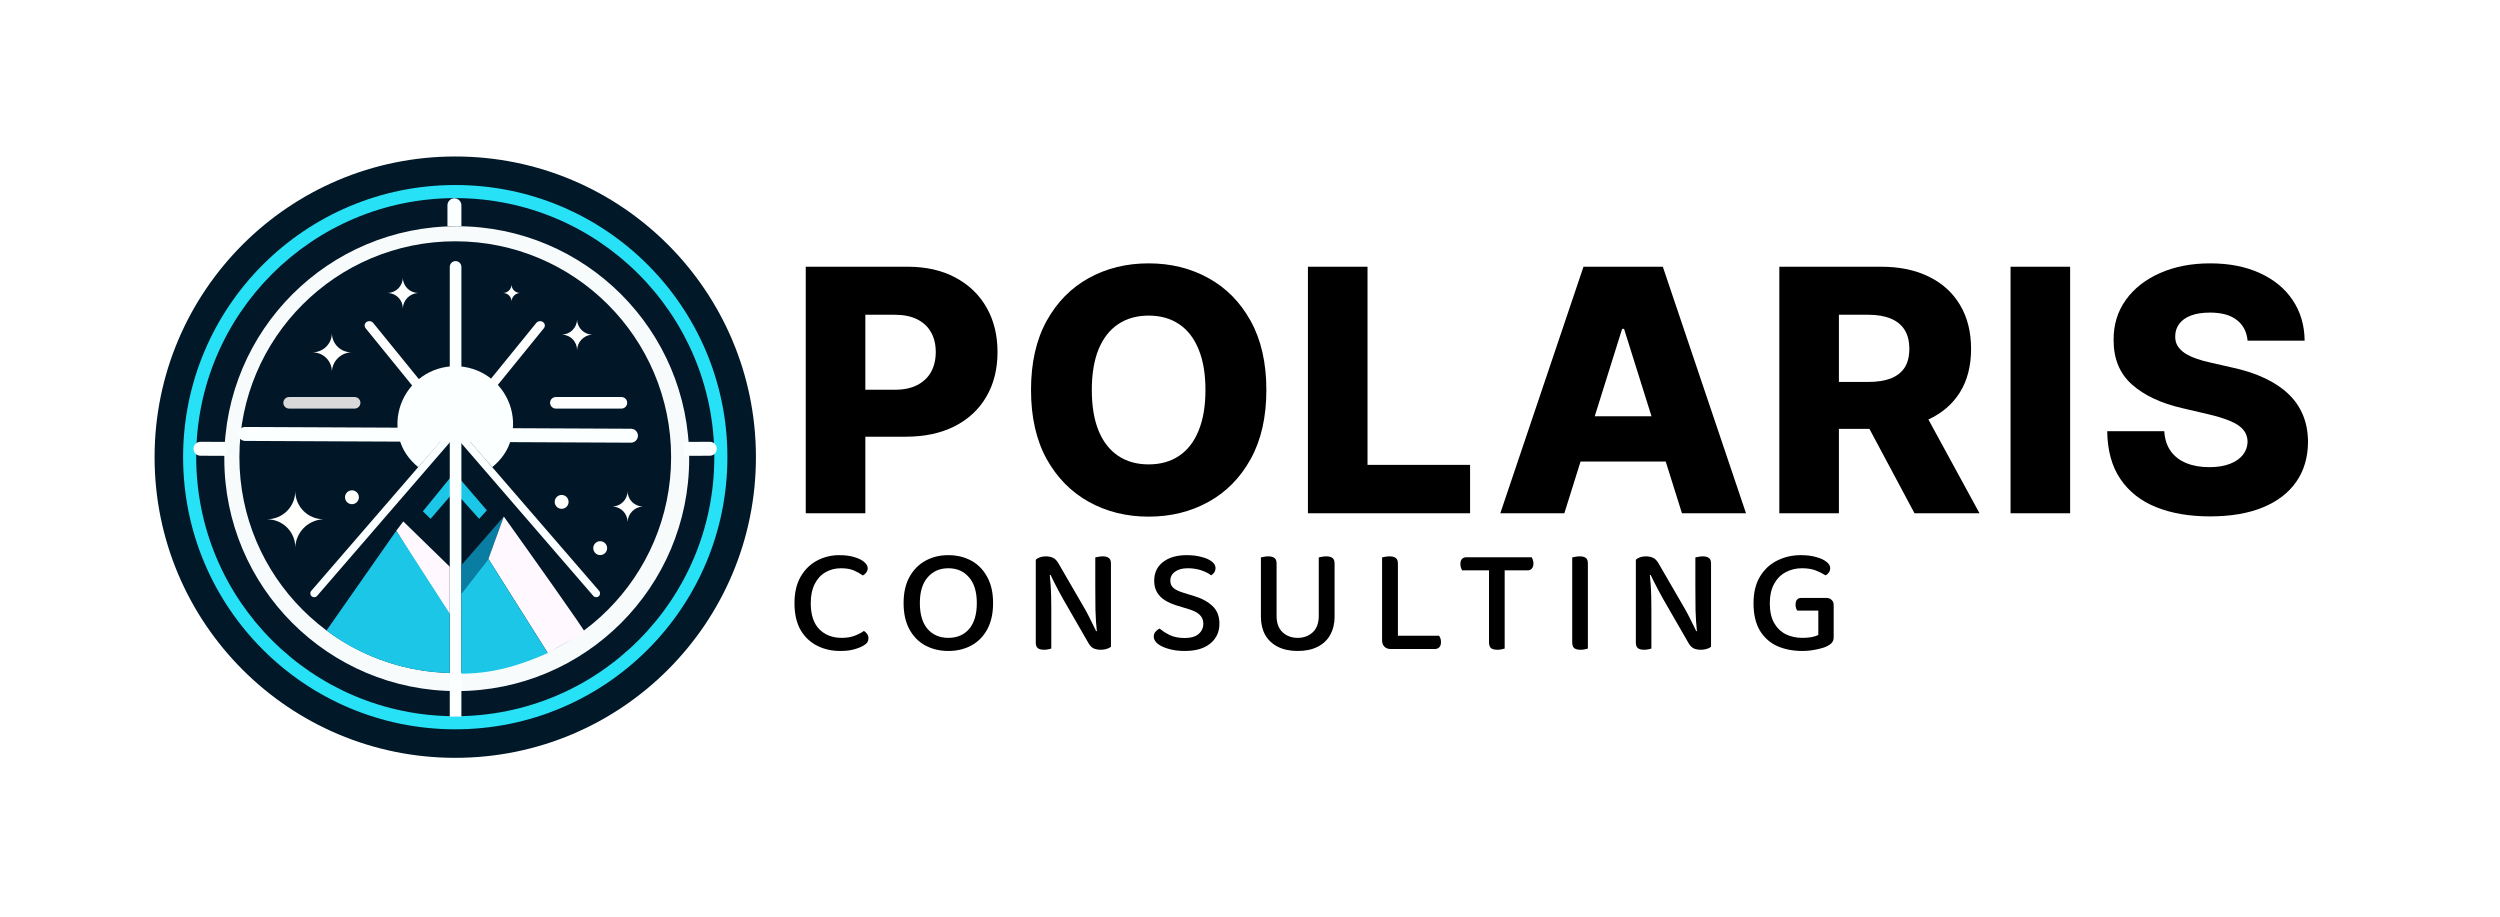
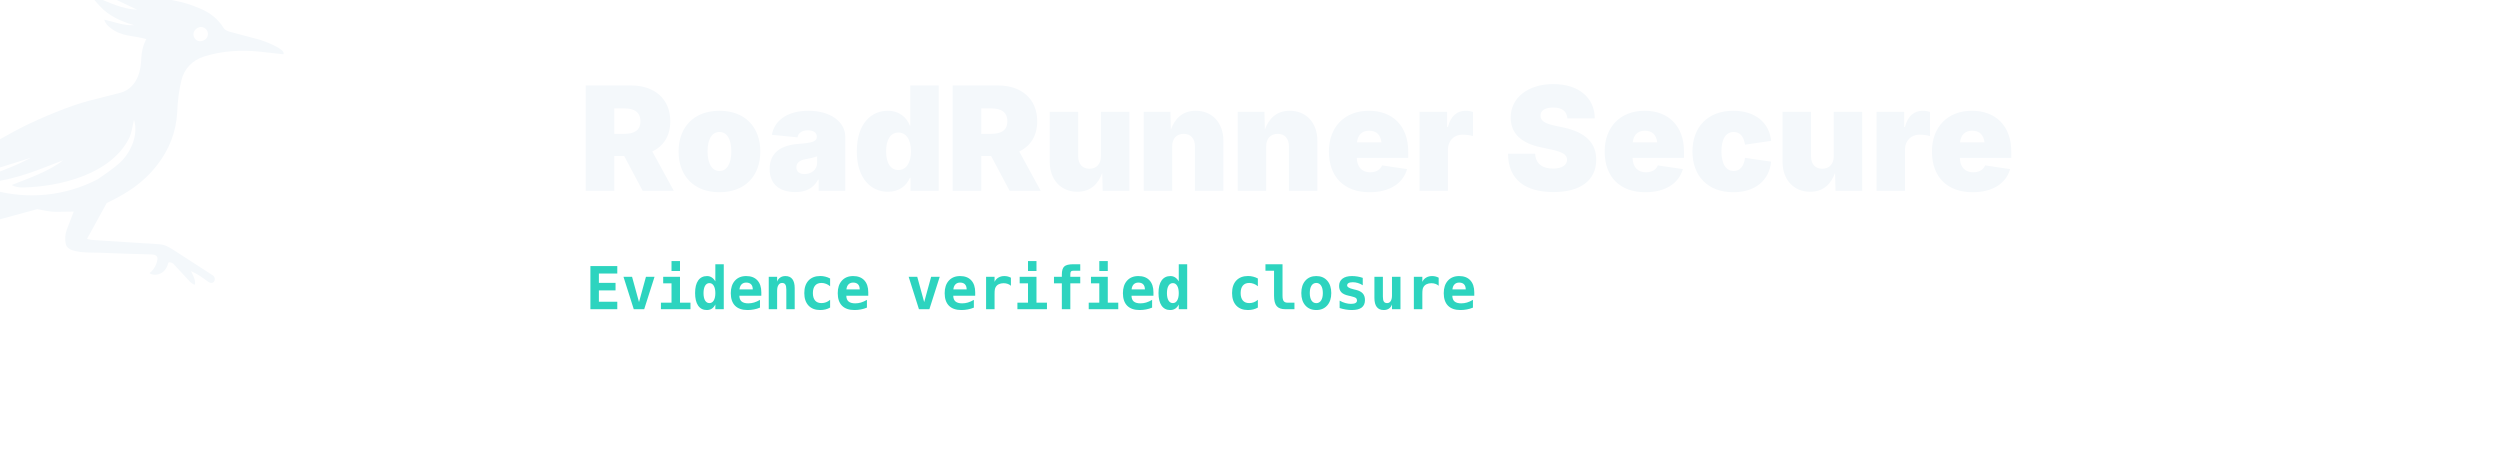
- <svg xmlns="http://www.w3.org/2000/svg" width="1310" height="480" viewBox="0 0 1310 480" fill="none">
-   <path d="M422.215 268.951V139.766H475.58C485.252 139.766 493.599 141.659 500.622 145.443C507.687 149.186 513.132 154.421 516.959 161.15C520.786 167.836 522.699 175.616 522.699 184.489C522.699 193.404 520.744 201.205 516.833 207.891C512.964 214.535 507.434 219.687 500.243 223.345C493.052 227.004 484.516 228.833 474.633 228.833H441.707V204.232H468.83C473.54 204.232 477.472 203.412 480.626 201.772C483.822 200.132 486.24 197.84 487.88 194.897C489.52 191.911 490.34 188.442 490.34 184.489C490.34 180.494 489.52 177.046 487.88 174.144C486.24 171.2 483.822 168.929 480.626 167.331C477.43 165.733 473.498 164.934 468.83 164.934H453.439V268.951H422.215Z" fill="currentColor" class="logo-text" />
-   <path d="M663.574 204.358C663.574 218.572 660.84 230.62 655.373 240.502C649.907 250.385 642.505 257.891 633.17 263.021C623.876 268.152 613.447 270.717 601.883 270.717C590.276 270.717 579.826 268.131 570.533 262.958C561.239 257.786 553.859 250.28 548.392 240.439C542.968 230.557 540.255 218.53 540.255 204.358C540.255 190.145 542.968 178.097 548.392 168.215C553.859 158.332 561.239 150.826 570.533 145.696C579.826 140.565 590.276 138 601.883 138C613.447 138 623.876 140.565 633.17 145.696C642.505 150.826 649.907 158.332 655.373 168.215C660.84 178.097 663.574 190.145 663.574 204.358ZM631.656 204.358C631.656 195.948 630.457 188.841 628.06 183.038C625.706 177.235 622.299 172.84 617.842 169.855C613.426 166.869 608.107 165.376 601.883 165.376C595.701 165.376 590.382 166.869 585.924 169.855C581.467 172.84 578.039 177.235 575.642 183.038C573.287 188.841 572.11 195.948 572.11 204.358C572.11 212.769 573.287 219.876 575.642 225.679C578.039 231.482 581.467 235.877 585.924 238.862C590.382 241.848 595.701 243.341 601.883 243.341C608.107 243.341 613.426 241.848 617.842 238.862C622.299 235.877 625.706 231.482 628.06 225.679C630.457 219.876 631.656 212.769 631.656 204.358Z" fill="currentColor" class="logo-text" />
-   <path d="M685.356 268.951V139.766H716.58V243.593H770.323V268.951H685.356Z" fill="currentColor" class="logo-text" />
-   <path d="M819.717 268.951H786.16L829.747 139.766H871.316L914.903 268.951H881.345L851.004 172.315H849.995L819.717 268.951ZM815.239 218.11H885.382V241.827H815.239V218.11Z" fill="currentColor" class="logo-text" />
-   <path d="M932.364 268.951V139.766H985.729C995.401 139.766 1003.75 141.511 1010.77 145.002C1017.84 148.45 1023.28 153.412 1027.11 159.888C1030.93 166.322 1032.85 173.955 1032.85 182.786C1032.85 191.743 1030.89 199.354 1026.98 205.62C1023.07 211.844 1017.52 216.596 1010.33 219.876C1003.14 223.114 994.623 224.733 984.782 224.733H951.035V200.132H978.979C983.689 200.132 987.621 199.522 990.775 198.303C993.971 197.041 996.389 195.149 998.029 192.626C999.669 190.061 1000.49 186.781 1000.49 182.786C1000.49 178.791 999.669 175.49 998.029 172.882C996.389 170.233 993.971 168.257 990.775 166.953C987.579 165.607 983.647 164.934 978.979 164.934H963.588V268.951H932.364ZM1005.09 209.909L1037.26 268.951H1003.2L971.662 209.909H1005.09Z" fill="currentColor" class="logo-text" />
-   <path d="M1084.75 139.766V268.951H1053.53V139.766H1084.75Z" fill="currentColor" class="logo-text" />
-   <path d="M1177.73 178.496C1177.31 173.871 1175.44 170.275 1172.12 167.71C1168.84 165.103 1164.15 163.799 1158.05 163.799C1154.01 163.799 1150.65 164.325 1147.96 165.376C1145.27 166.427 1143.25 167.878 1141.9 169.728C1140.56 171.537 1139.86 173.618 1139.82 175.973C1139.74 177.908 1140.12 179.611 1140.96 181.083C1141.84 182.554 1143.1 183.858 1144.74 184.993C1146.42 186.087 1148.44 187.054 1150.8 187.895C1153.15 188.736 1155.8 189.472 1158.75 190.103L1169.85 192.626C1176.24 194.014 1181.87 195.864 1186.75 198.177C1191.67 200.49 1195.79 203.244 1199.12 206.44C1202.48 209.636 1205.02 213.316 1206.75 217.479C1208.47 221.642 1209.36 226.31 1209.4 231.482C1209.36 239.64 1207.3 246.642 1203.22 252.487C1199.14 258.333 1193.27 262.811 1185.62 265.923C1178.01 269.035 1168.82 270.591 1158.05 270.591C1147.24 270.591 1137.82 268.972 1129.79 265.734C1121.76 262.496 1115.52 257.576 1111.06 250.973C1106.6 244.371 1104.31 236.024 1104.18 225.931H1134.08C1134.33 230.094 1135.45 233.564 1137.43 236.339C1139.4 239.115 1142.11 241.217 1145.56 242.647C1149.05 244.077 1153.09 244.792 1157.67 244.792C1161.88 244.792 1165.45 244.224 1168.4 243.089C1171.38 241.953 1173.67 240.376 1175.27 238.358C1176.87 236.339 1177.69 234.026 1177.73 231.419C1177.69 228.98 1176.93 226.898 1175.46 225.174C1173.99 223.408 1171.72 221.894 1168.65 220.633C1165.62 219.329 1161.75 218.131 1157.04 217.037L1143.54 213.883C1132.36 211.318 1123.55 207.176 1117.11 201.457C1110.68 195.696 1107.48 187.916 1107.53 178.118C1107.48 170.128 1109.63 163.126 1113.96 157.113C1118.29 151.099 1124.28 146.41 1131.94 143.046C1139.59 139.682 1148.32 138 1158.12 138C1168.12 138 1176.81 139.703 1184.17 143.109C1191.57 146.474 1197.31 151.204 1201.39 157.302C1205.47 163.4 1207.55 170.464 1207.63 178.496H1177.73Z" fill="currentColor" class="logo-text" />
-   <path d="M454.675 297.765C454.675 298.607 454.412 299.371 453.885 300.055C453.412 300.686 452.833 301.186 452.148 301.555C450.833 300.607 449.28 299.739 447.491 298.949C445.701 298.16 443.438 297.765 440.701 297.765C437.649 297.765 434.912 298.476 432.491 299.897C430.122 301.265 428.254 303.318 426.886 306.055C425.517 308.739 424.833 312.081 424.833 316.081C424.833 322.081 426.307 326.607 429.254 329.66C432.254 332.712 436.201 334.238 441.096 334.238C443.675 334.238 445.912 333.87 447.806 333.133C449.754 332.396 451.385 331.554 452.701 330.607C453.333 330.975 453.885 331.502 454.359 332.186C454.833 332.817 455.069 333.581 455.069 334.475C455.069 335.212 454.885 335.896 454.517 336.528C454.148 337.107 453.517 337.659 452.622 338.186C451.464 338.923 449.885 339.58 447.885 340.159C445.885 340.791 443.333 341.107 440.228 341.107C435.807 341.107 431.78 340.186 428.149 338.344C424.517 336.502 421.623 333.738 419.465 330.054C417.359 326.317 416.307 321.66 416.307 316.081C416.307 310.555 417.386 305.923 419.544 302.186C421.701 298.449 424.57 295.634 428.149 293.739C431.728 291.844 435.622 290.897 439.833 290.897C442.833 290.897 445.438 291.239 447.648 291.923C449.859 292.555 451.569 293.397 452.78 294.45C454.043 295.502 454.675 296.607 454.675 297.765Z" fill="currentColor" class="logo-subtext" />
-   <path d="M520.375 316.002C520.375 321.475 519.349 326.081 517.296 329.817C515.244 333.554 512.454 336.37 508.928 338.265C505.402 340.159 501.402 341.107 496.928 341.107C492.507 341.107 488.507 340.159 484.928 338.265C481.402 336.37 478.613 333.554 476.56 329.817C474.507 326.081 473.481 321.475 473.481 316.002C473.481 310.528 474.534 305.923 476.639 302.186C478.744 298.449 481.56 295.634 485.086 293.739C488.612 291.844 492.56 290.897 496.928 290.897C501.349 290.897 505.323 291.844 508.849 293.739C512.375 295.634 515.165 298.449 517.217 302.186C519.323 305.923 520.375 310.528 520.375 316.002ZM511.849 316.002C511.849 310.107 510.481 305.607 507.744 302.502C505.06 299.344 501.454 297.765 496.928 297.765C492.455 297.765 488.849 299.344 486.113 302.502C483.376 305.607 482.007 310.107 482.007 316.002C482.007 321.896 483.349 326.423 486.034 329.581C488.77 332.686 492.402 334.238 496.928 334.238C501.507 334.238 505.139 332.686 507.823 329.581C510.507 326.423 511.849 321.896 511.849 316.002Z" fill="currentColor" class="logo-subtext" />
-   <path d="M542.745 300.213L549.929 299.818C550.14 301.66 550.324 303.686 550.482 305.897C550.64 308.107 550.745 310.344 550.798 312.607C550.85 314.818 550.877 316.949 550.877 319.002V339.844C550.561 339.949 550.035 340.08 549.298 340.238C548.614 340.396 547.903 340.475 547.166 340.475C545.64 340.475 544.508 340.186 543.772 339.607C543.087 339.028 542.745 338.08 542.745 336.765V300.213ZM582.139 331.791L574.876 332.107C574.403 327.896 574.113 323.686 574.008 319.475C573.955 315.212 573.929 311.107 573.929 307.16V292.081C574.35 291.976 574.903 291.871 575.587 291.765C576.271 291.607 576.982 291.529 577.718 291.529C579.245 291.529 580.35 291.818 581.034 292.397C581.771 292.923 582.139 293.871 582.139 295.239V331.791ZM582.139 328.949V338.896C581.613 339.37 580.876 339.738 579.929 340.001C579.034 340.317 578.008 340.475 576.85 340.475C575.429 340.475 574.166 340.238 573.061 339.765C571.955 339.238 570.982 338.186 570.14 336.607L556.956 313.712C556.219 312.344 555.429 310.897 554.587 309.37C553.798 307.844 553.035 306.37 552.298 304.949C551.561 303.528 550.956 302.292 550.482 301.239L542.745 303.055V293.344C543.272 292.765 544.008 292.318 544.956 292.002C545.903 291.686 546.929 291.529 548.035 291.529C549.456 291.529 550.719 291.792 551.824 292.318C552.929 292.844 553.903 293.871 554.745 295.397L568.008 318.291C568.798 319.607 569.587 321.054 570.376 322.633C571.166 324.16 571.903 325.633 572.587 327.054C573.324 328.475 573.929 329.712 574.403 330.765L582.139 328.949Z" fill="currentColor" class="logo-subtext" />
-   <path d="M620.747 334.317C624.01 334.317 626.458 333.607 628.089 332.186C629.721 330.765 630.537 328.975 630.537 326.817C630.537 324.923 629.905 323.37 628.642 322.16C627.379 320.949 625.431 319.949 622.8 319.16L616.8 317.344C614.379 316.607 612.274 315.686 610.484 314.581C608.695 313.476 607.3 312.081 606.3 310.397C605.3 308.712 604.8 306.686 604.8 304.318C604.8 300.16 606.326 296.897 609.379 294.528C612.484 292.107 616.642 290.897 621.853 290.897C624.747 290.897 627.326 291.213 629.589 291.844C631.905 292.423 633.694 293.213 634.958 294.213C636.273 295.213 636.931 296.344 636.931 297.607C636.931 298.449 636.721 299.213 636.3 299.897C635.879 300.528 635.326 301.055 634.642 301.476C633.379 300.476 631.668 299.607 629.51 298.871C627.352 298.134 624.984 297.765 622.405 297.765C619.563 297.765 617.326 298.371 615.695 299.581C614.063 300.739 613.247 302.318 613.247 304.318C613.247 305.897 613.826 307.186 614.984 308.186C616.142 309.134 617.958 309.976 620.431 310.712L625.089 312.133C629.458 313.397 632.852 315.186 635.273 317.502C637.747 319.765 638.984 322.87 638.984 326.817C638.984 331.081 637.405 334.528 634.247 337.159C631.089 339.791 626.616 341.107 620.826 341.107C617.616 341.107 614.774 340.738 612.3 340.001C609.879 339.317 607.984 338.423 606.616 337.317C605.247 336.159 604.563 334.923 604.563 333.607C604.563 332.554 604.879 331.686 605.511 331.002C606.142 330.265 606.853 329.712 607.642 329.344C608.958 330.502 610.695 331.633 612.853 332.738C615.063 333.791 617.695 334.317 620.747 334.317Z" fill="currentColor" class="logo-subtext" />
-   <path d="M679.978 341.107C675.926 341.107 672.452 340.37 669.558 338.896C666.663 337.423 664.452 335.344 662.926 332.659C661.452 329.923 660.716 326.765 660.716 323.186V317.107H668.926V322.712C668.926 326.502 669.979 329.37 672.084 331.317C674.189 333.265 676.821 334.238 679.978 334.238C683.136 334.238 685.768 333.265 687.873 331.317C689.978 329.37 691.031 326.502 691.031 322.712V317.107H699.32V323.186C699.32 326.765 698.557 329.923 697.031 332.659C695.557 335.344 693.373 337.423 690.478 338.896C687.584 340.37 684.084 341.107 679.978 341.107ZM668.926 320.107H660.716V292.081C661.031 291.976 661.558 291.871 662.295 291.765C663.031 291.607 663.768 291.529 664.505 291.529C666.031 291.529 667.137 291.818 667.821 292.397C668.558 292.923 668.926 293.897 668.926 295.318V320.107ZM699.32 320.107H691.031V292.081C691.399 291.976 691.926 291.871 692.61 291.765C693.347 291.607 694.11 291.529 694.899 291.529C696.426 291.529 697.531 291.818 698.215 292.397C698.952 292.923 699.32 293.897 699.32 295.318V320.107Z" fill="currentColor" class="logo-subtext" />
-   <path d="M724.214 310.239H732.503V339.37L728.635 340.08C727.319 340.08 726.24 339.659 725.398 338.817C724.608 337.975 724.214 336.896 724.214 335.58V310.239ZM728.635 340.08V333.133H754.055C754.318 333.449 754.555 333.896 754.766 334.475C754.976 335.054 755.082 335.712 755.082 336.449C755.082 337.607 754.792 338.501 754.213 339.133C753.634 339.765 752.871 340.08 751.924 340.08H728.635ZM732.503 318.37H724.214V292.081C724.582 291.976 725.108 291.871 725.793 291.765C726.529 291.607 727.293 291.529 728.082 291.529C729.608 291.529 730.714 291.818 731.398 292.397C732.135 292.923 732.503 293.897 732.503 295.318V318.37Z" fill="currentColor" class="logo-subtext" />
-   <path d="M782.53 298.871L782.214 292.002H802.583C802.793 292.318 803.004 292.792 803.214 293.423C803.425 294.002 803.53 294.607 803.53 295.239C803.53 296.397 803.24 297.292 802.661 297.923C802.135 298.555 801.398 298.871 800.451 298.871H782.53ZM786.32 292.002L786.556 298.871H766.188C765.978 298.555 765.767 298.107 765.557 297.528C765.346 296.897 765.241 296.239 765.241 295.555C765.241 294.397 765.504 293.529 766.03 292.95C766.609 292.318 767.373 292.002 768.32 292.002H786.32ZM780.241 296.739H788.451V339.844C788.135 339.949 787.609 340.08 786.872 340.238C786.135 340.396 785.399 340.475 784.662 340.475C783.135 340.475 782.004 340.186 781.267 339.607C780.583 338.975 780.241 337.975 780.241 336.607V296.739Z" fill="currentColor" class="logo-subtext" />
-   <path d="M823.839 309.765H832.049V339.844C831.733 339.949 831.207 340.08 830.47 340.238C829.786 340.396 829.049 340.475 828.26 340.475C826.733 340.475 825.602 340.186 824.865 339.607C824.181 338.975 823.839 337.975 823.839 336.607V309.765ZM832.049 318.291H823.839V292.081C824.207 291.976 824.734 291.871 825.418 291.765C826.155 291.607 826.918 291.529 827.707 291.529C829.233 291.529 830.339 291.818 831.023 292.397C831.707 292.923 832.049 293.897 832.049 295.318V318.291Z" fill="currentColor" class="logo-subtext" />
-   <path d="M857.189 300.213L864.373 299.818C864.583 301.66 864.767 303.686 864.925 305.897C865.083 308.107 865.189 310.344 865.241 312.607C865.294 314.818 865.32 316.949 865.32 319.002V339.844C865.004 339.949 864.478 340.08 863.741 340.238C863.057 340.396 862.346 340.475 861.61 340.475C860.083 340.475 858.952 340.186 858.215 339.607C857.531 339.028 857.189 338.08 857.189 336.765V300.213ZM896.583 331.791L889.32 332.107C888.846 327.896 888.557 323.686 888.451 319.475C888.399 315.212 888.372 311.107 888.372 307.16V292.081C888.793 291.976 889.346 291.871 890.03 291.765C890.714 291.607 891.425 291.529 892.162 291.529C893.688 291.529 894.793 291.818 895.478 292.397C896.214 292.923 896.583 293.871 896.583 295.239V331.791ZM896.583 328.949V338.896C896.056 339.37 895.32 339.738 894.372 340.001C893.478 340.317 892.451 340.475 891.293 340.475C889.872 340.475 888.609 340.238 887.504 339.765C886.399 339.238 885.425 338.186 884.583 336.607L871.399 313.712C870.662 312.344 869.873 310.897 869.031 309.37C868.241 307.844 867.478 306.37 866.741 304.949C866.004 303.528 865.399 302.292 864.925 301.239L857.189 303.055V293.344C857.715 292.765 858.452 292.318 859.399 292.002C860.346 291.686 861.373 291.529 862.478 291.529C863.899 291.529 865.162 291.792 866.267 292.318C867.373 292.844 868.346 293.871 869.188 295.397L882.451 318.291C883.241 319.607 884.03 321.054 884.82 322.633C885.609 324.16 886.346 325.633 887.03 327.054C887.767 328.475 888.372 329.712 888.846 330.765L896.583 328.949Z" fill="currentColor" class="logo-subtext" />
-   <path d="M960.848 317.028V333.923C960.848 335.028 960.559 335.949 959.98 336.686C959.453 337.37 958.611 338.001 957.453 338.58C956.085 339.265 954.19 339.844 951.769 340.317C949.348 340.844 946.901 341.107 944.427 341.107C939.48 341.107 935.059 340.238 931.164 338.501C927.322 336.712 924.296 333.975 922.086 330.291C919.928 326.554 918.849 321.818 918.849 316.081C918.849 310.502 919.98 305.844 922.243 302.107C924.507 298.371 927.506 295.581 931.243 293.739C935.033 291.844 939.164 290.897 943.638 290.897C946.743 290.897 949.453 291.239 951.769 291.923C954.085 292.555 955.874 293.397 957.138 294.45C958.401 295.45 959.032 296.528 959.032 297.686C959.032 298.528 958.795 299.292 958.322 299.976C957.848 300.66 957.269 301.16 956.585 301.476C955.217 300.581 953.532 299.739 951.532 298.949C949.585 298.16 947.138 297.765 944.19 297.765C941.033 297.765 938.164 298.476 935.585 299.897C933.059 301.265 931.059 303.318 929.585 306.055C928.112 308.791 927.375 312.133 927.375 316.081C927.375 320.239 928.112 323.66 929.585 326.344C931.112 329.028 933.164 331.028 935.743 332.344C938.322 333.607 941.243 334.238 944.506 334.238C946.243 334.238 947.848 334.107 949.322 333.844C950.796 333.528 951.953 333.159 952.796 332.738V319.949H941.743C941.533 319.633 941.322 319.186 941.112 318.607C940.954 318.028 940.875 317.423 940.875 316.791C940.875 315.633 941.138 314.765 941.664 314.186C942.19 313.607 942.927 313.318 943.875 313.318H957.059C958.164 313.318 959.059 313.66 959.743 314.344C960.48 314.976 960.848 315.87 960.848 317.028Z" fill="currentColor" class="logo-subtext" />
-   <ellipse cx="238.553" cy="239.553" rx="157.553" ry="157.553" fill="#001827" />
-   <ellipse cx="238.553" cy="239.554" rx="142.606" ry="142.606" fill="#27E1F7" />
-   <path d="M374.291 239.553C374.291 314.519 313.519 375.291 238.553 375.291C163.586 375.291 102.814 314.519 102.814 239.553C102.814 164.587 163.586 103.815 238.553 103.815C313.519 103.815 374.291 164.587 374.291 239.553Z" fill="#021728" />
-   <ellipse cx="239.334" cy="240.335" rx="121.796" ry="121.796" fill="#F8FBFC" />
-   <path d="M351.668 239.554C351.668 302.025 301.025 352.669 238.553 352.669C176.081 352.669 125.438 302.025 125.438 239.554C125.438 177.082 176.081 126.438 238.553 126.438C301.025 126.438 351.668 177.082 351.668 239.554Z" fill="#011627" />
-   <path d="M238.116 257.386L251.076 271.872L255.116 267.414L238.116 247.642L221.585 267.941L225.625 271.872L238.116 257.386Z" fill="#1CC6E7" />
-   <path d="M235.68 139.853C235.68 138.172 237.043 136.809 238.725 136.809C240.406 136.809 241.77 138.172 241.77 139.853V375.528H235.68V139.853Z" fill="#FBFFFF" />
-   <path d="M166.146 312.259C165.413 313.1 164.137 313.187 163.296 312.453C162.456 311.72 162.369 310.444 163.102 309.603L237.37 223.682C238.103 222.841 239.379 222.754 240.22 223.488C241.06 224.221 241.147 225.497 240.414 226.338L166.146 312.259Z" fill="#FBFFFF" />
-   <path d="M310.895 312.259C311.628 313.1 312.904 313.187 313.745 312.453C314.585 311.72 314.672 310.444 313.939 309.603L239.671 223.682C238.938 222.841 237.662 222.754 236.821 223.488C235.98 224.221 235.894 225.497 236.627 226.338L310.895 312.259Z" fill="#FBFFFF" />
-   <rect x="334.297" y="224.675" width="7.308" height="209.488" rx="3.654" transform="rotate(90.2624 334.297 224.675)" fill="#FBFFFF" />
-   <path d="M118.463 231.557L118.43 238.864L105.032 238.803C103.014 238.794 101.386 237.15 101.395 235.132C101.404 233.114 103.048 231.486 105.066 231.495L118.463 231.557Z" fill="#FBFFFF" />
-   <path d="M358.536 231.557L358.569 238.864L371.967 238.803C373.985 238.794 375.613 237.15 375.604 235.132C375.595 233.114 373.951 231.486 371.933 231.495L358.536 231.557Z" fill="#FBFFFF" />
-   <path d="M234.462 107.578C234.462 105.56 236.098 103.924 238.116 103.924C240.134 103.924 241.77 105.56 241.77 107.578V118.539H234.462V107.578Z" fill="#FBFFFF" />
-   <path d="M207.667 278.091L211.321 273.219L235.68 296.979V321.937C222.909 302.37 214.802 290.071 207.667 278.091Z" fill="#FFF9FF" />
-   <path d="M171.128 330.32L207.667 278.091L235.68 321.615V352.64C203.159 351.993 179.367 337.001 171.128 330.32Z" fill="#1CC6E7" />
-   <path d="M241.785 296.111L264.004 270.66L255.925 292.879L241.785 311.058V296.111Z" fill="#097DA2" />
-   <path d="M306.422 331.258C305.938 331.581 293.293 338.664 287.031 342.165L255.925 292.879L264.004 270.66C278.346 290.725 306.907 330.934 306.422 331.258Z" fill="#FFF9FF" />
-   <path d="M286.904 342.255L287.031 342.201L255.924 292.88L241.785 311.059L241.77 352.996C261.749 352.996 276.999 346.485 286.904 342.255Z" fill="#1CC6E7" />
-   <path d="M257.945 244.805C262.719 240.811 266.196 236.061 267.813 230.049C269.429 224.038 269.155 217.674 267.027 211.824C264.899 205.974 261.02 200.922 255.919 197.354C250.818 193.786 244.742 191.876 238.517 191.883C232.292 191.891 226.22 193.816 221.128 197.396C216.035 200.976 212.169 206.038 210.055 211.893C207.941 217.748 207.682 224.112 209.313 230.12C210.944 236.127 214.378 240.823 219.162 244.805L229.06 233.494L238.553 222.182L248.249 233.696L257.945 244.805Z" fill="#FBFFFF" />
-   <rect x="148.465" y="208.042" width="40.398" height="6.06" rx="3.03" fill="#D9D9D9" />
-   <rect x="288.243" y="208.042" width="40.398" height="6.06" rx="3.03" fill="#FEFEFE" />
-   <path d="M255.52 200.588L280.996 169.235C281.84 168.196 283.416 167.973 284.515 168.737C285.615 169.5 285.822 170.961 284.978 172L259.502 203.353L255.52 200.588Z" fill="#FEFEFE" />
-   <path d="M221.048 200.588L195.571 169.235C194.727 168.196 193.151 167.973 192.052 168.737C190.952 169.5 190.745 170.961 191.589 172L217.066 203.353L221.048 200.588Z" fill="#FEFEFE" />
-   <path d="M154.726 257.329L154.751 257.93C155.067 265.831 161.564 272.074 169.472 272.074L168.848 272.126C161.113 272.771 155.064 279.065 154.726 286.819C154.726 279.158 148.841 272.783 141.204 272.172L139.981 272.074C148.125 272.074 154.726 265.472 154.726 257.329Z" fill="#FFFFFE" />
-   <path d="M173.916 174.513L173.932 174.924C174.149 180.336 178.599 184.612 184.015 184.612L183.588 184.648C178.29 185.089 174.147 189.401 173.916 194.712C173.916 189.465 169.884 185.098 164.654 184.679L163.816 184.612C169.394 184.612 173.916 180.091 173.916 174.513Z" fill="#FFFFFE" />
-   <path d="M328.844 257.329L328.857 257.658C329.03 261.988 332.59 265.408 336.923 265.408L336.581 265.437C332.343 265.79 329.028 269.239 328.844 273.488C328.844 269.29 325.618 265.797 321.434 265.462L320.764 265.408C325.226 265.408 328.844 261.791 328.844 257.329Z" fill="#FFFFFE" />
-   <path d="M302.383 167.241L302.396 167.571C302.569 171.9 306.129 175.321 310.462 175.321L310.12 175.349C305.882 175.703 302.567 179.152 302.383 183.401C302.383 179.203 299.157 175.709 294.973 175.374L294.303 175.321C298.765 175.321 302.383 171.703 302.383 167.241Z" fill="#FFFFFE" />
-   <path d="M211.082 145.426L211.095 145.755C211.269 150.085 214.829 153.505 219.162 153.505L218.82 153.534C214.582 153.887 211.267 157.336 211.082 161.585C211.082 157.387 207.857 153.894 203.673 153.559L203.003 153.505C207.465 153.505 211.082 149.888 211.082 145.426Z" fill="#FFFFFE" />
-   <path d="M268.044 149.062L268.051 149.243C268.146 151.624 270.104 153.505 272.488 153.505L272.3 153.521C269.969 153.715 268.145 155.612 268.044 157.949C268.044 155.64 266.27 153.719 263.969 153.535L263.6 153.505C266.054 153.505 268.044 151.516 268.044 149.062Z" fill="#FFFFFE" />
-   <ellipse cx="184.42" cy="260.561" rx="3.636" ry="3.636" fill="#FFFFFE" />
-   <ellipse cx="294.303" cy="262.984" rx="3.636" ry="3.636" fill="#FFFFFE" />
-   <ellipse cx="314.502" cy="287.224" rx="3.636" ry="3.636" fill="#FFFFFE" />
+ <svg xmlns="http://www.w3.org/2000/svg" width="760" height="140" viewBox="0 0 760 140" fill="none" role="img" aria-labelledby="title desc">
+   <path d="M316.846 282.6C324.98 279.189 332.246 272.8 335.546 263.1C377.946 274.9 423.146 270.5 462.646 250.1C462.646 250.1 482.146 237.2 490.546 229.1C503.746 216.4 512.446 195.4 506.946 177.7C504.846 185.8 504.346 193.4 500.846 200.3C478.746 244 416.946 259 371.746 260C366.946 260.1 362.446 259.2 358.146 257C378.746 248.9 404.146 240 420.746 226.9L393.246 237.5C374.246 244.8 334.546 257.8 314.246 252.6L357.746 235C366.146 231.6 373.846 227.9 381.746 223.8L310.046 246.3C299.846 249.5 290.246 251.8 279.246 252.8C284.146 244.9 290.446 240.3 297.746 234.1C261.946 234.1 227.046 228.4 193.446 216.1C181.246 211.6 158.846 201.8 155.746 187.9C158.746 187.9 161.146 188.2 163.746 189C184.746 195.1 204.946 201.2 226.946 204.8L168.746 182.8C158.046 178.8 134.145 167.225 127.646 149.4C152.889 154.7 194.146 170.1 199.346 172.1L257.046 194.6C276.946 202.4 296.046 209.9 316.546 216C321.234 217.079 319.646 217.6 321.646 216C333.446 206.6 358.046 193.2 371.946 186.2C393.046 175.6 429.246 160.4 451.546 154.7L490.646 144.7C500.746 142.1 508.146 134.1 511.746 124.9C518.746 107 512.246 98.9 521.846 79.5C506.446 75 492.346 76.9 478.546 66.1C475.046 63.4 471.846 60.4 470.846 55.9C483.346 58.6 494.246 63.4 507.046 62.6C491.346 58.1 476.546 51.5 465.346 39.4C454.146 27.3 460.146 32.9 460.646 28.5C476.946 35.1 493.146 43.2 510.746 43.8L487.046 32.5C479.146 28.7 455.746 11 460.746 0C482.946 10.2 504.146 19.5 527.246 26.2C551.446 33.2 562.746 31.7 587.646 42.5C599.346 47.5 609.046 54.9 615.746 65.8C617.646 68.9 621.146 70 624.446 70.9L659.846 80.3C663.646 81.3 692.646 91.9 688.546 98L660.546 94.9C637.446 92.4 614.246 93.8 592.446 100.6C578.046 105.1 567.946 115.5 564.546 129.8C561.146 144.1 560.146 155.4 559.446 168.8C558.146 192.8 549.546 214.2 534.946 232.9C517.746 254.9 498.246 267.1 473.746 278.9L449.846 322.4C453.246 323.6 456.746 323.9 460.746 324.1L537.546 329C544.346 329.4 549.246 332.3 554.746 335.8L602.546 366.7C605.246 368.4 605.846 371.7 604.446 374.1C603.046 376.5 599.846 376.7 596.946 374.5C590.346 369.5 583.746 364.9 576.246 361.7C577.146 363.9 581.998 371.213 581.158 378.135C579.728 378.135 578.397 377.414 575.356 374.934L554.846 352.8C553.646 351.5 549.246 350.1 548.646 351.6C546.646 359.5 542.046 365.2 533.546 366.1C531.795 366.1 528.454 366.257 525.846 364C533.346 359 536.908 346.625 534.946 344.1C532.985 341.575 530.446 341.5 528.146 341.4L497.146 340.5L464.746 339.3C454.446 338.9 427.346 340.5 424.246 329.6C422.646 323.6 423.046 317 425.246 311.2L433.646 289.3L411.646 289.6C404.246 289.6 396.646 287.6 389.246 286.3L312.246 307.3L272.846 355.1C255.646 376 265.846 372.2 247.546 391.9C229.246 411.6 215.746 414.6 199.446 404C199.046 401 203.046 399.3 205.546 399.1C218.646 398.1 230.646 392.7 236.846 380.9L230.046 373.7C236.146 364.8 240.546 373.9 254.446 356.7C268.346 339.5 281.846 321.1 292.046 300.5C301.79 287.392 300.592 289.506 304.346 287.9L316.846 282.6ZM588.846 82C593.946 81 596.846 77.5 596.846 73.5C596.846 69.5 594.146 65.6 589.546 64.9C584.946 64.2 579.246 68.3 579.246 73.6C579.246 78.3 583.146 83.1 588.846 82Z" fill="#F4F8FB" transform="translate(-86 -8) scale(.25)" />
+   <text x="176" y="58" fill="#F4F8FB" font-family="Inter, Arial, sans-serif" font-size="44" font-weight="850">RoadRunner Secure</text>
+   <text x="178" y="94" fill="#2DD4BF" font-family="ui-monospace, Menlo, monospace" font-size="18" font-weight="700">Evidence verified closure</text>
</svg>
